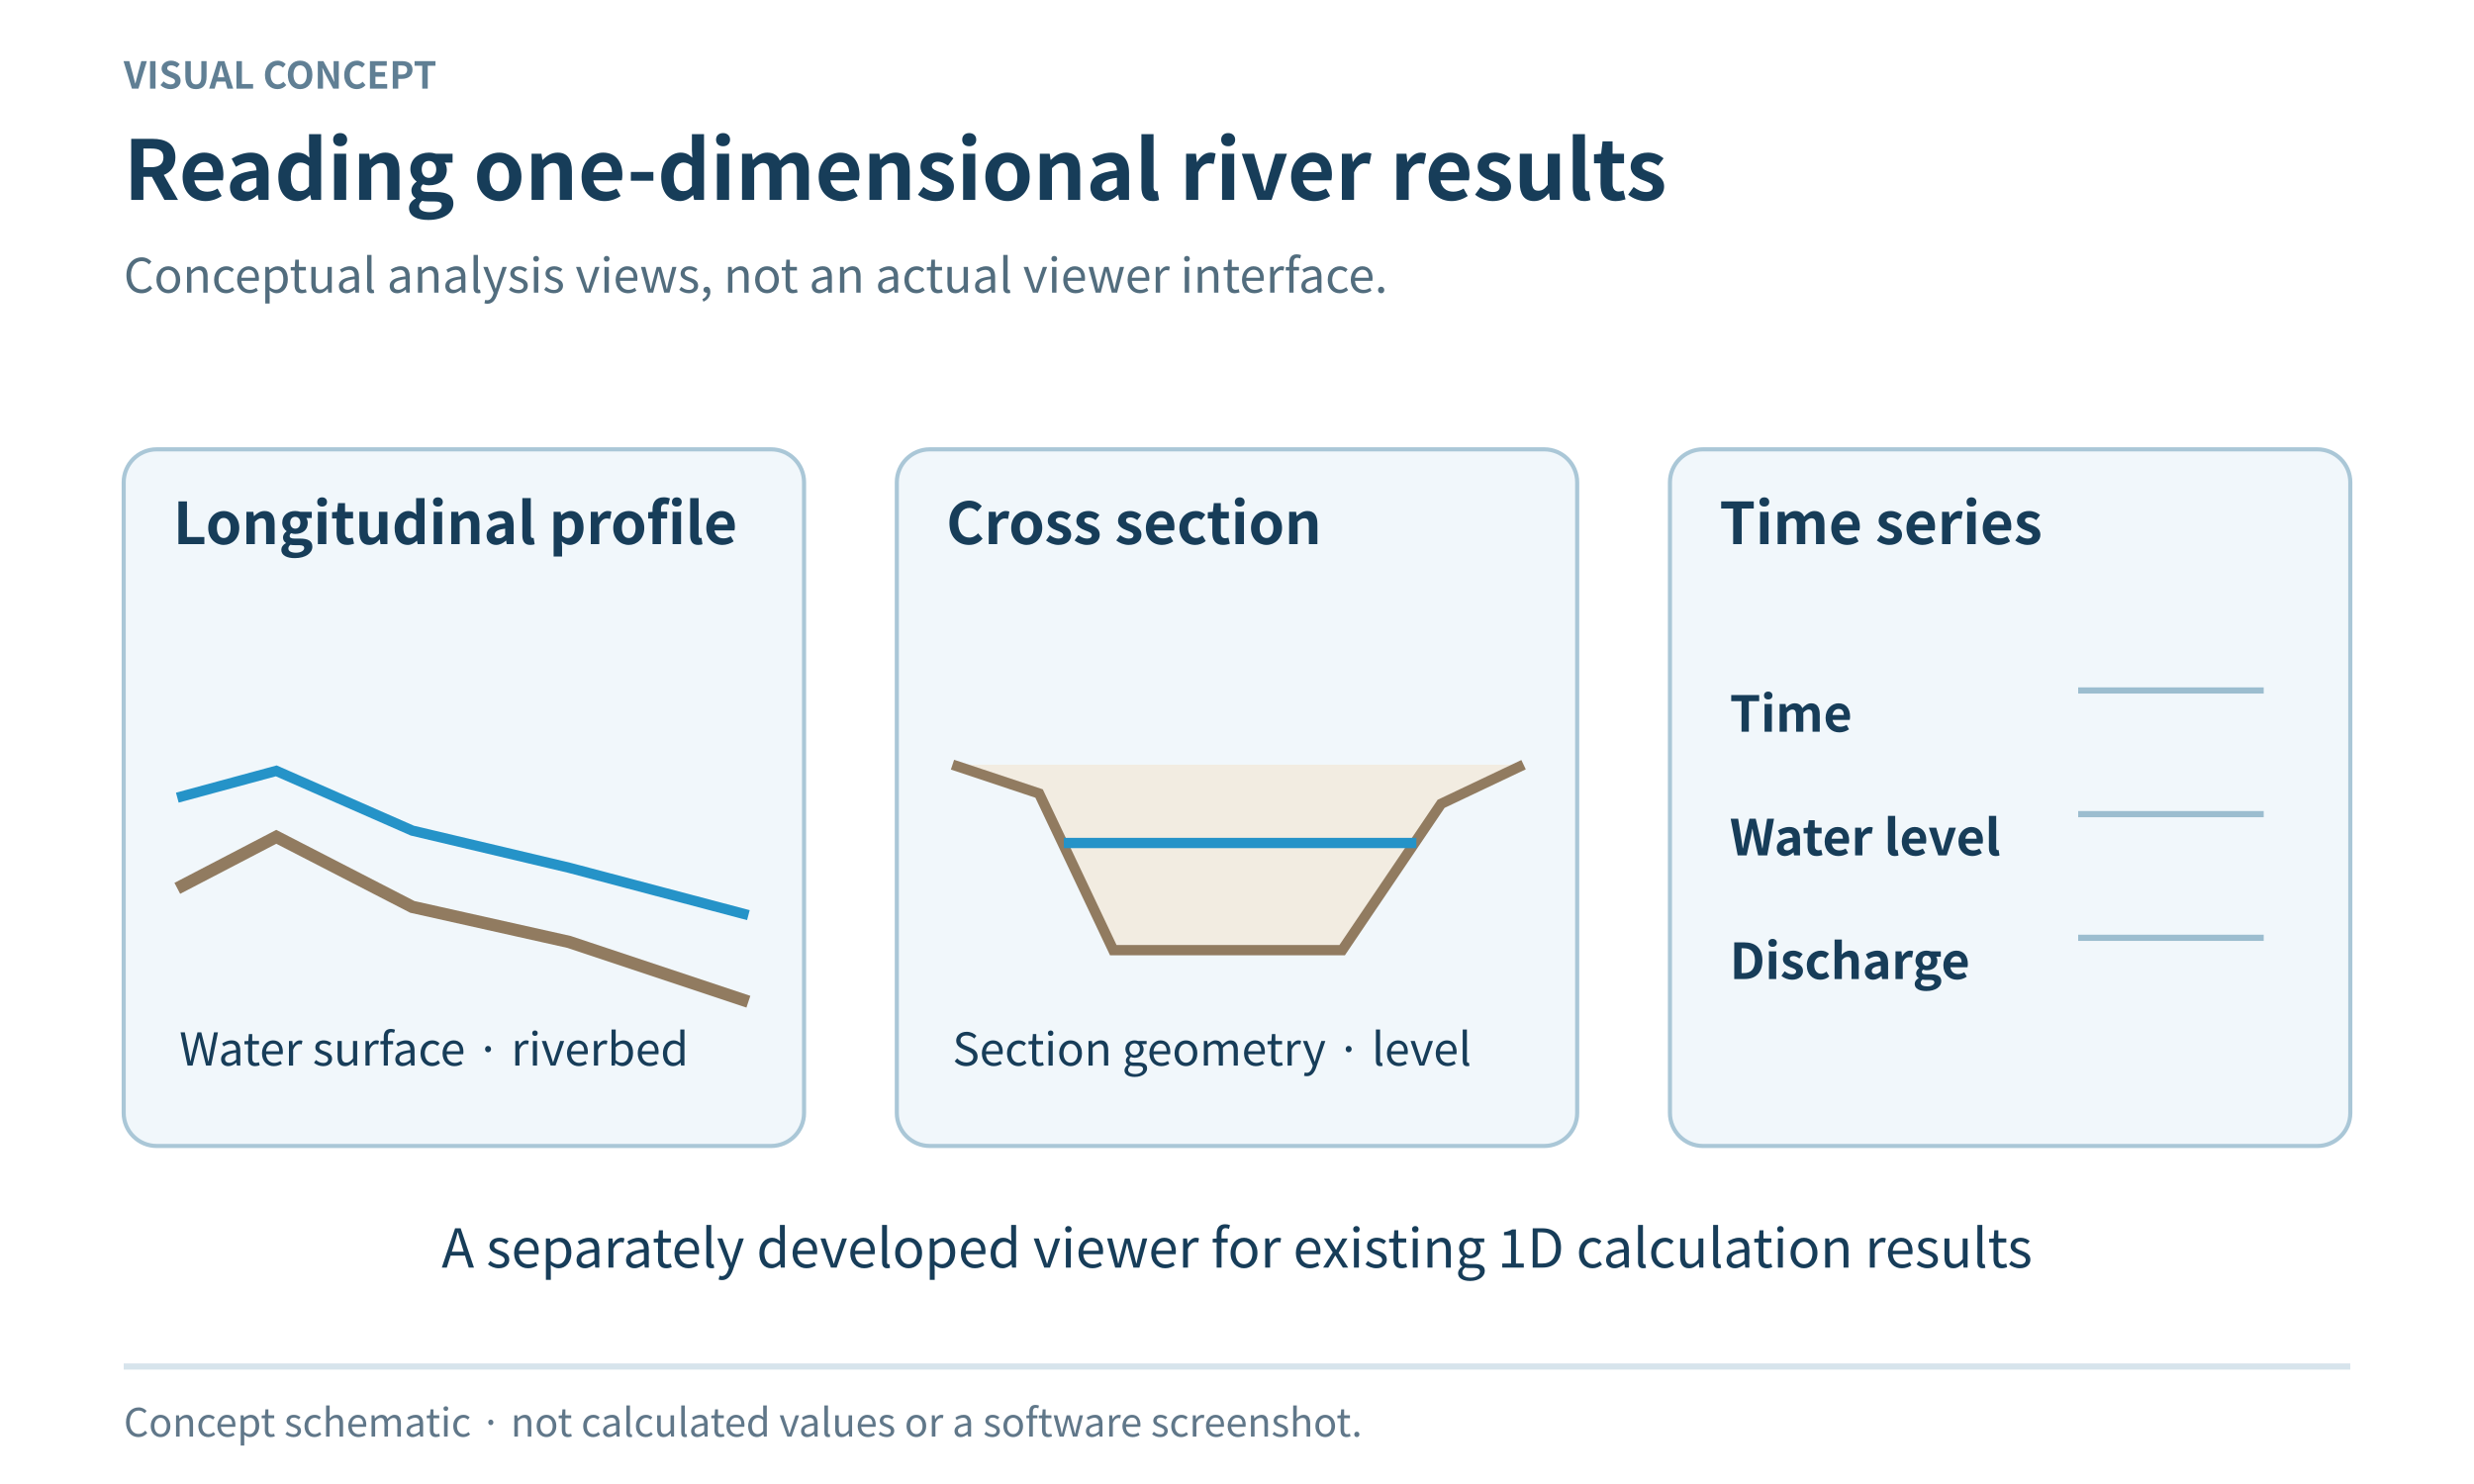
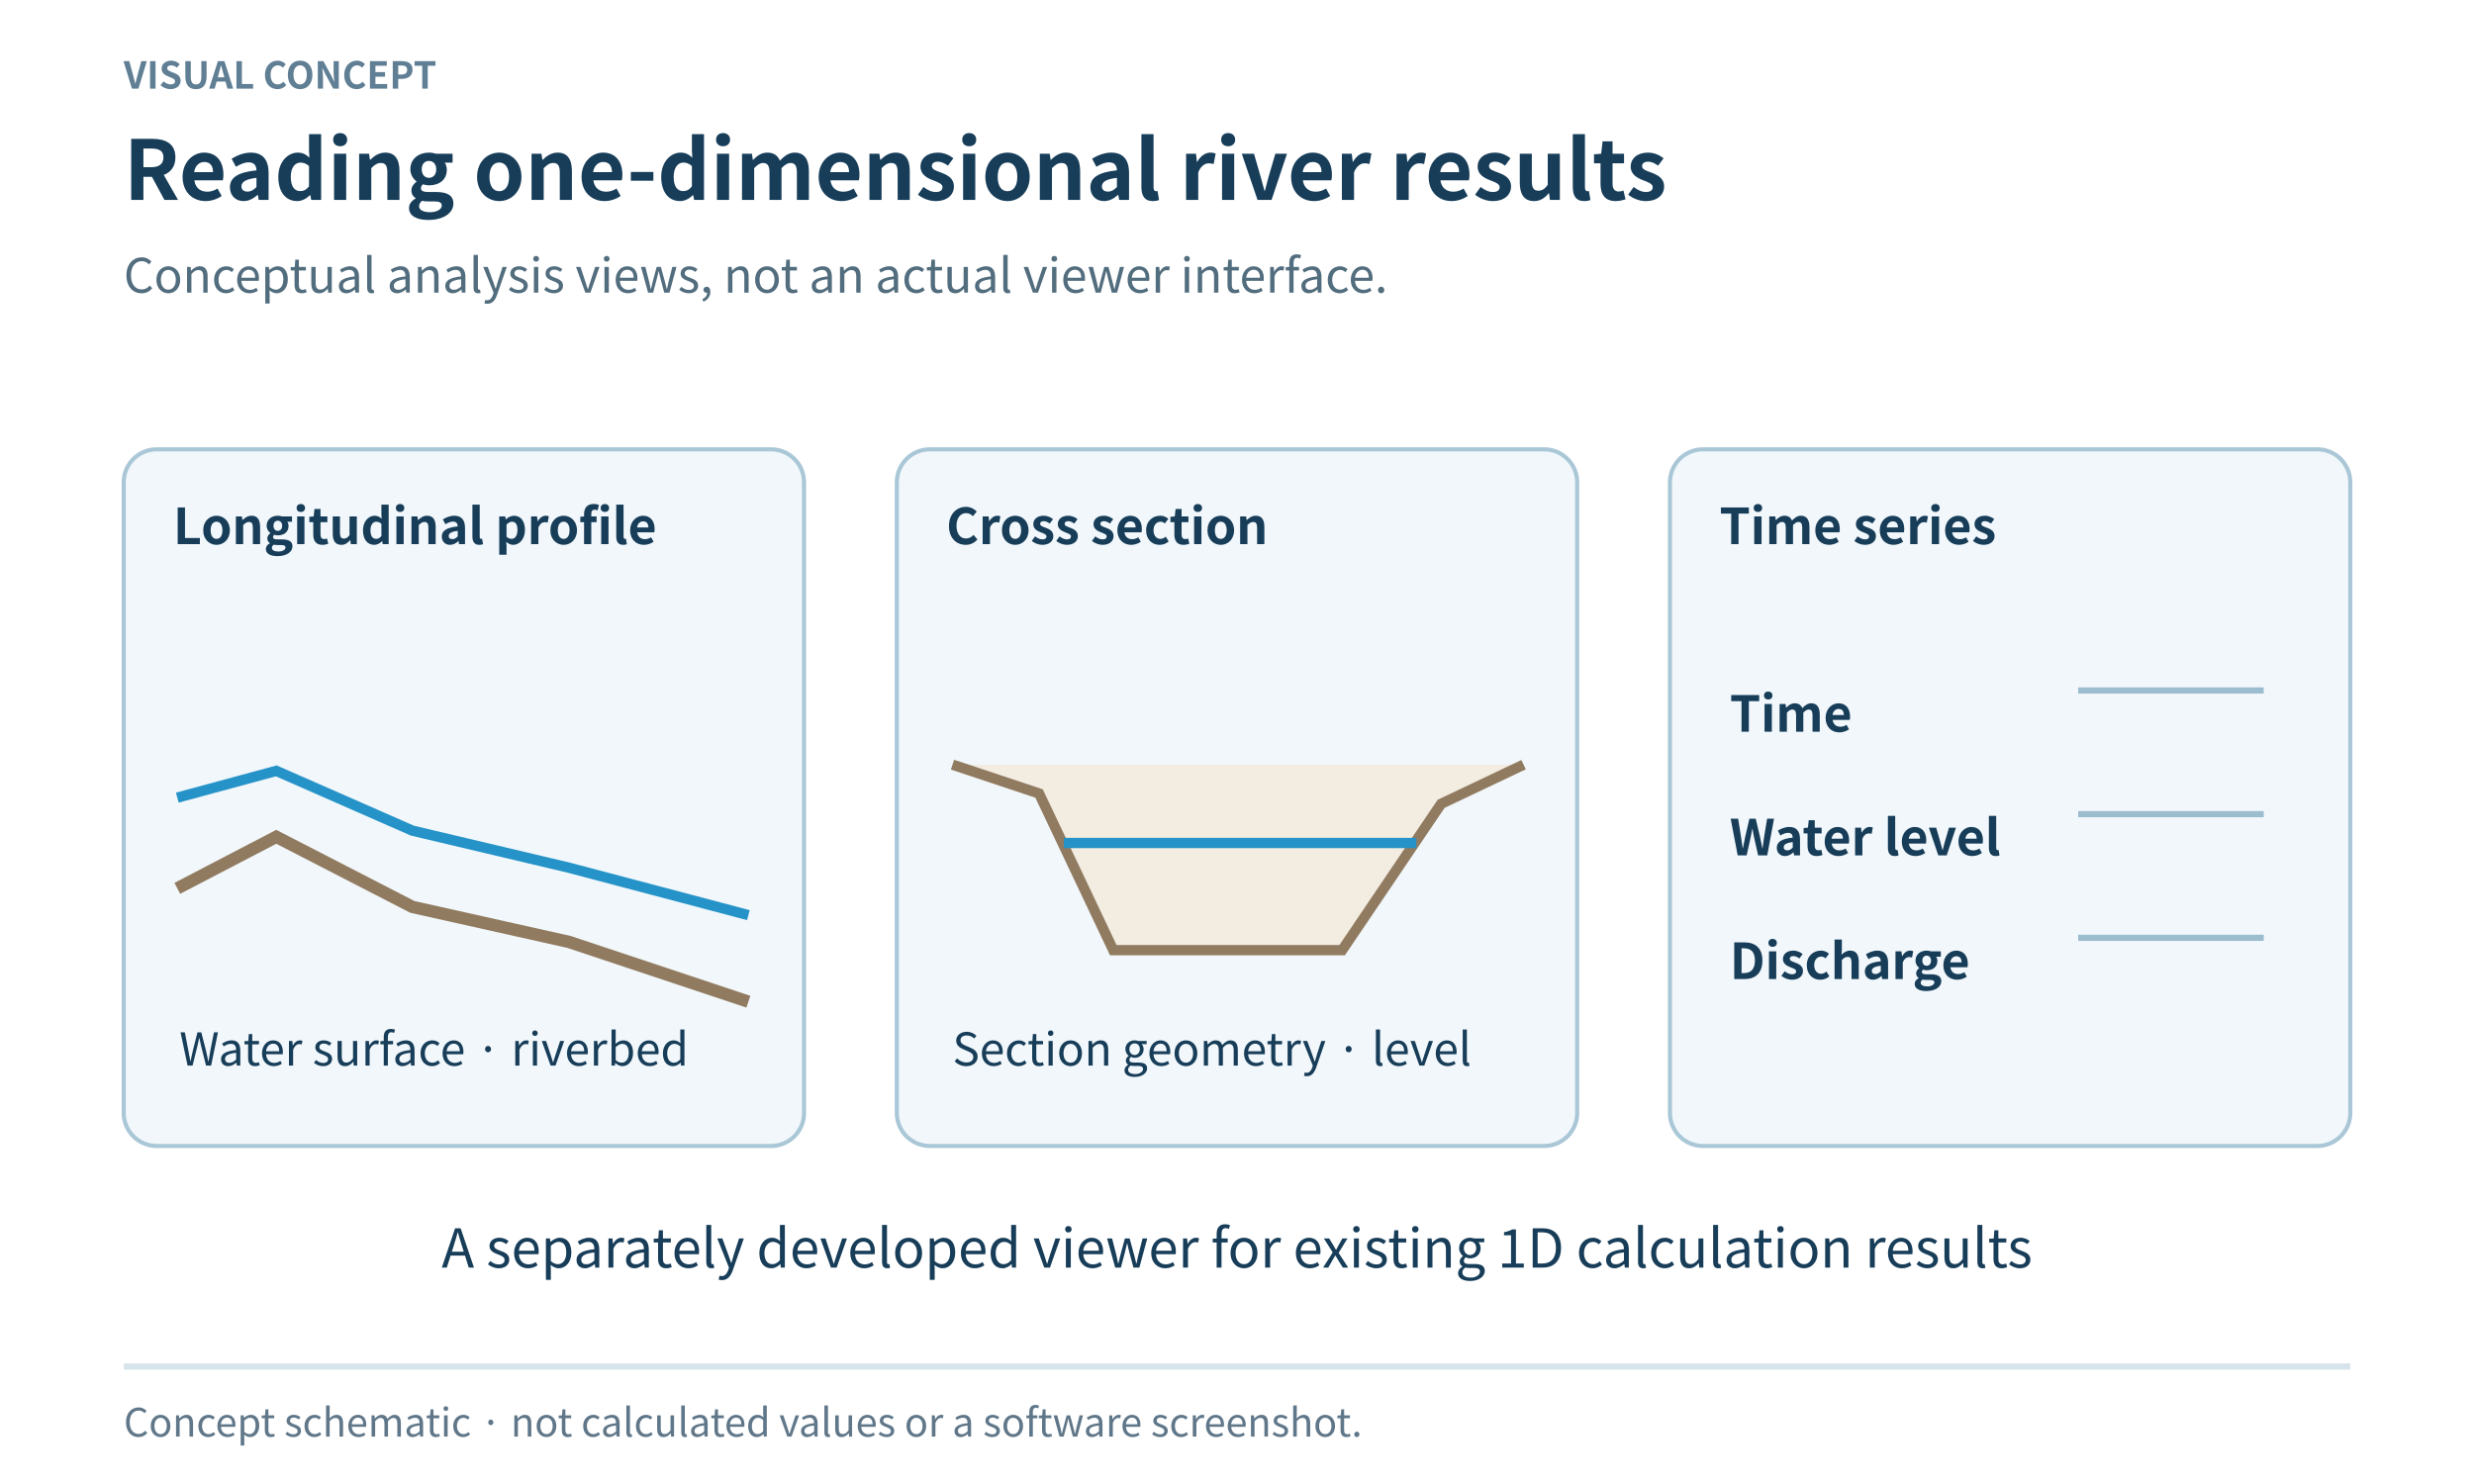
<svg xmlns="http://www.w3.org/2000/svg" width="1200" height="720" viewBox="0 0 1200 720" role="img" aria-labelledby="title desc">
  <defs>
    <marker id="arrow" viewBox="0 0 10 10" refX="9" refY="5" markerWidth="8" markerHeight="8" orient="auto-start-reverse">
      <path d="M0 0 10 5 0 10Z" fill="#247eaa" />
    </marker>
    <pattern id="missing" width="12" height="12" patternUnits="userSpaceOnUse">
      <path d="M-3 3 3-3 M0 12 12 0 M9 15 15 9" stroke="#b2bdc5" stroke-width="2" />
    </pattern>
  </defs>
  <rect width="1200" height="720" fill="#fff" />
-   <g font-family="Noto Sans CJK KR,Malgun Gothic,Arial,sans-serif">
+   <g font-family="Noto Sans CJK KR,Noto Sans KR,Malgun Gothic,Arial,sans-serif">
    <text x="60" y="43" font-size="18" font-weight="600" text-anchor="start" fill="#607f94">VISUAL CONCEPT</text>
    <text x="60" y="97" font-size="40" font-weight="700" text-anchor="start" fill="#173d59">Reading one-dimensional river results</text>
    <text x="60" y="142" font-size="23" font-weight="400" text-anchor="start" fill="#526d7e">Conceptual analysis views, not an actual viewer interface.</text>
    <rect x="60" y="218" width="330" height="338" rx="16" fill="#f1f7fb" stroke="#aac7d7" stroke-width="2" />
-     <text x="84" y="264" font-size="28" font-weight="700" text-anchor="start" fill="#173d59">Longitudinal profile</text>
+     <text x="84" y="264" font-size="24" font-weight="700" text-anchor="start" fill="#173d59">Longitudinal profile</text>
    <rect x="435" y="218" width="330" height="338" rx="16" fill="#f1f7fb" stroke="#aac7d7" stroke-width="2" />
-     <text x="459" y="264" font-size="28" font-weight="700" text-anchor="start" fill="#173d59">Cross section</text>
+     <text x="459" y="264" font-size="24" font-weight="700" text-anchor="start" fill="#173d59">Cross section</text>
    <rect x="810" y="218" width="330" height="338" rx="16" fill="#f1f7fb" stroke="#aac7d7" stroke-width="2" />
-     <text x="834" y="264" font-size="28" font-weight="700" text-anchor="start" fill="#173d59">Time series</text>
+     <text x="834" y="264" font-size="24" font-weight="700" text-anchor="start" fill="#173d59">Time series</text>
    <path d="M86 431L134 406 200 440 276 457 363 486" fill="none" stroke="#917b60" stroke-width="6" />
    <path d="M86 387L134 374 200 403 276 421 363 444" fill="none" stroke="#2593c8" stroke-width="5" />
    <text x="87" y="517" font-size="22" font-weight="400" text-anchor="start" fill="#173d59">Water surface · riverbed</text>
    <path d="M462 371L504 385 540 461 651 461 699 390 739 371" fill="#f2ece1" stroke="#917b60" stroke-width="5" />
    <path d="M516 409H687" fill="none" stroke="#2593c8" stroke-width="5" />
    <text x="462" y="517" font-size="22" font-weight="400" text-anchor="start" fill="#173d59">Section geometry · level</text>
    <text x="839" y="355" font-size="24" font-weight="700" text-anchor="start" fill="#173d59">Time</text>
    <text x="839" y="415" font-size="24" font-weight="700" text-anchor="start" fill="#173d59">Water level</text>
    <text x="839" y="475" font-size="24" font-weight="700" text-anchor="start" fill="#173d59">Discharge</text>
    <line x1="1008" y1="335" x2="1098" y2="335" stroke="#9cbdcf" stroke-width="3" />
    <line x1="1008" y1="395" x2="1098" y2="395" stroke="#9cbdcf" stroke-width="3" />
    <line x1="1008" y1="455" x2="1098" y2="455" stroke="#9cbdcf" stroke-width="3" />
    <text x="600" y="615" font-size="26" font-weight="500" text-anchor="middle" fill="#173d59">A separately developed viewer for existing 1D calculation results</text>
    <line x1="60" y1="663" x2="1140" y2="663" stroke="#d7e4ec" stroke-width="3" />
    <text x="60" y="697" font-size="19" font-weight="400" text-anchor="start" fill="#607789">Concept schematic · not calculated values or a software screenshot.</text>
  </g>
</svg>
